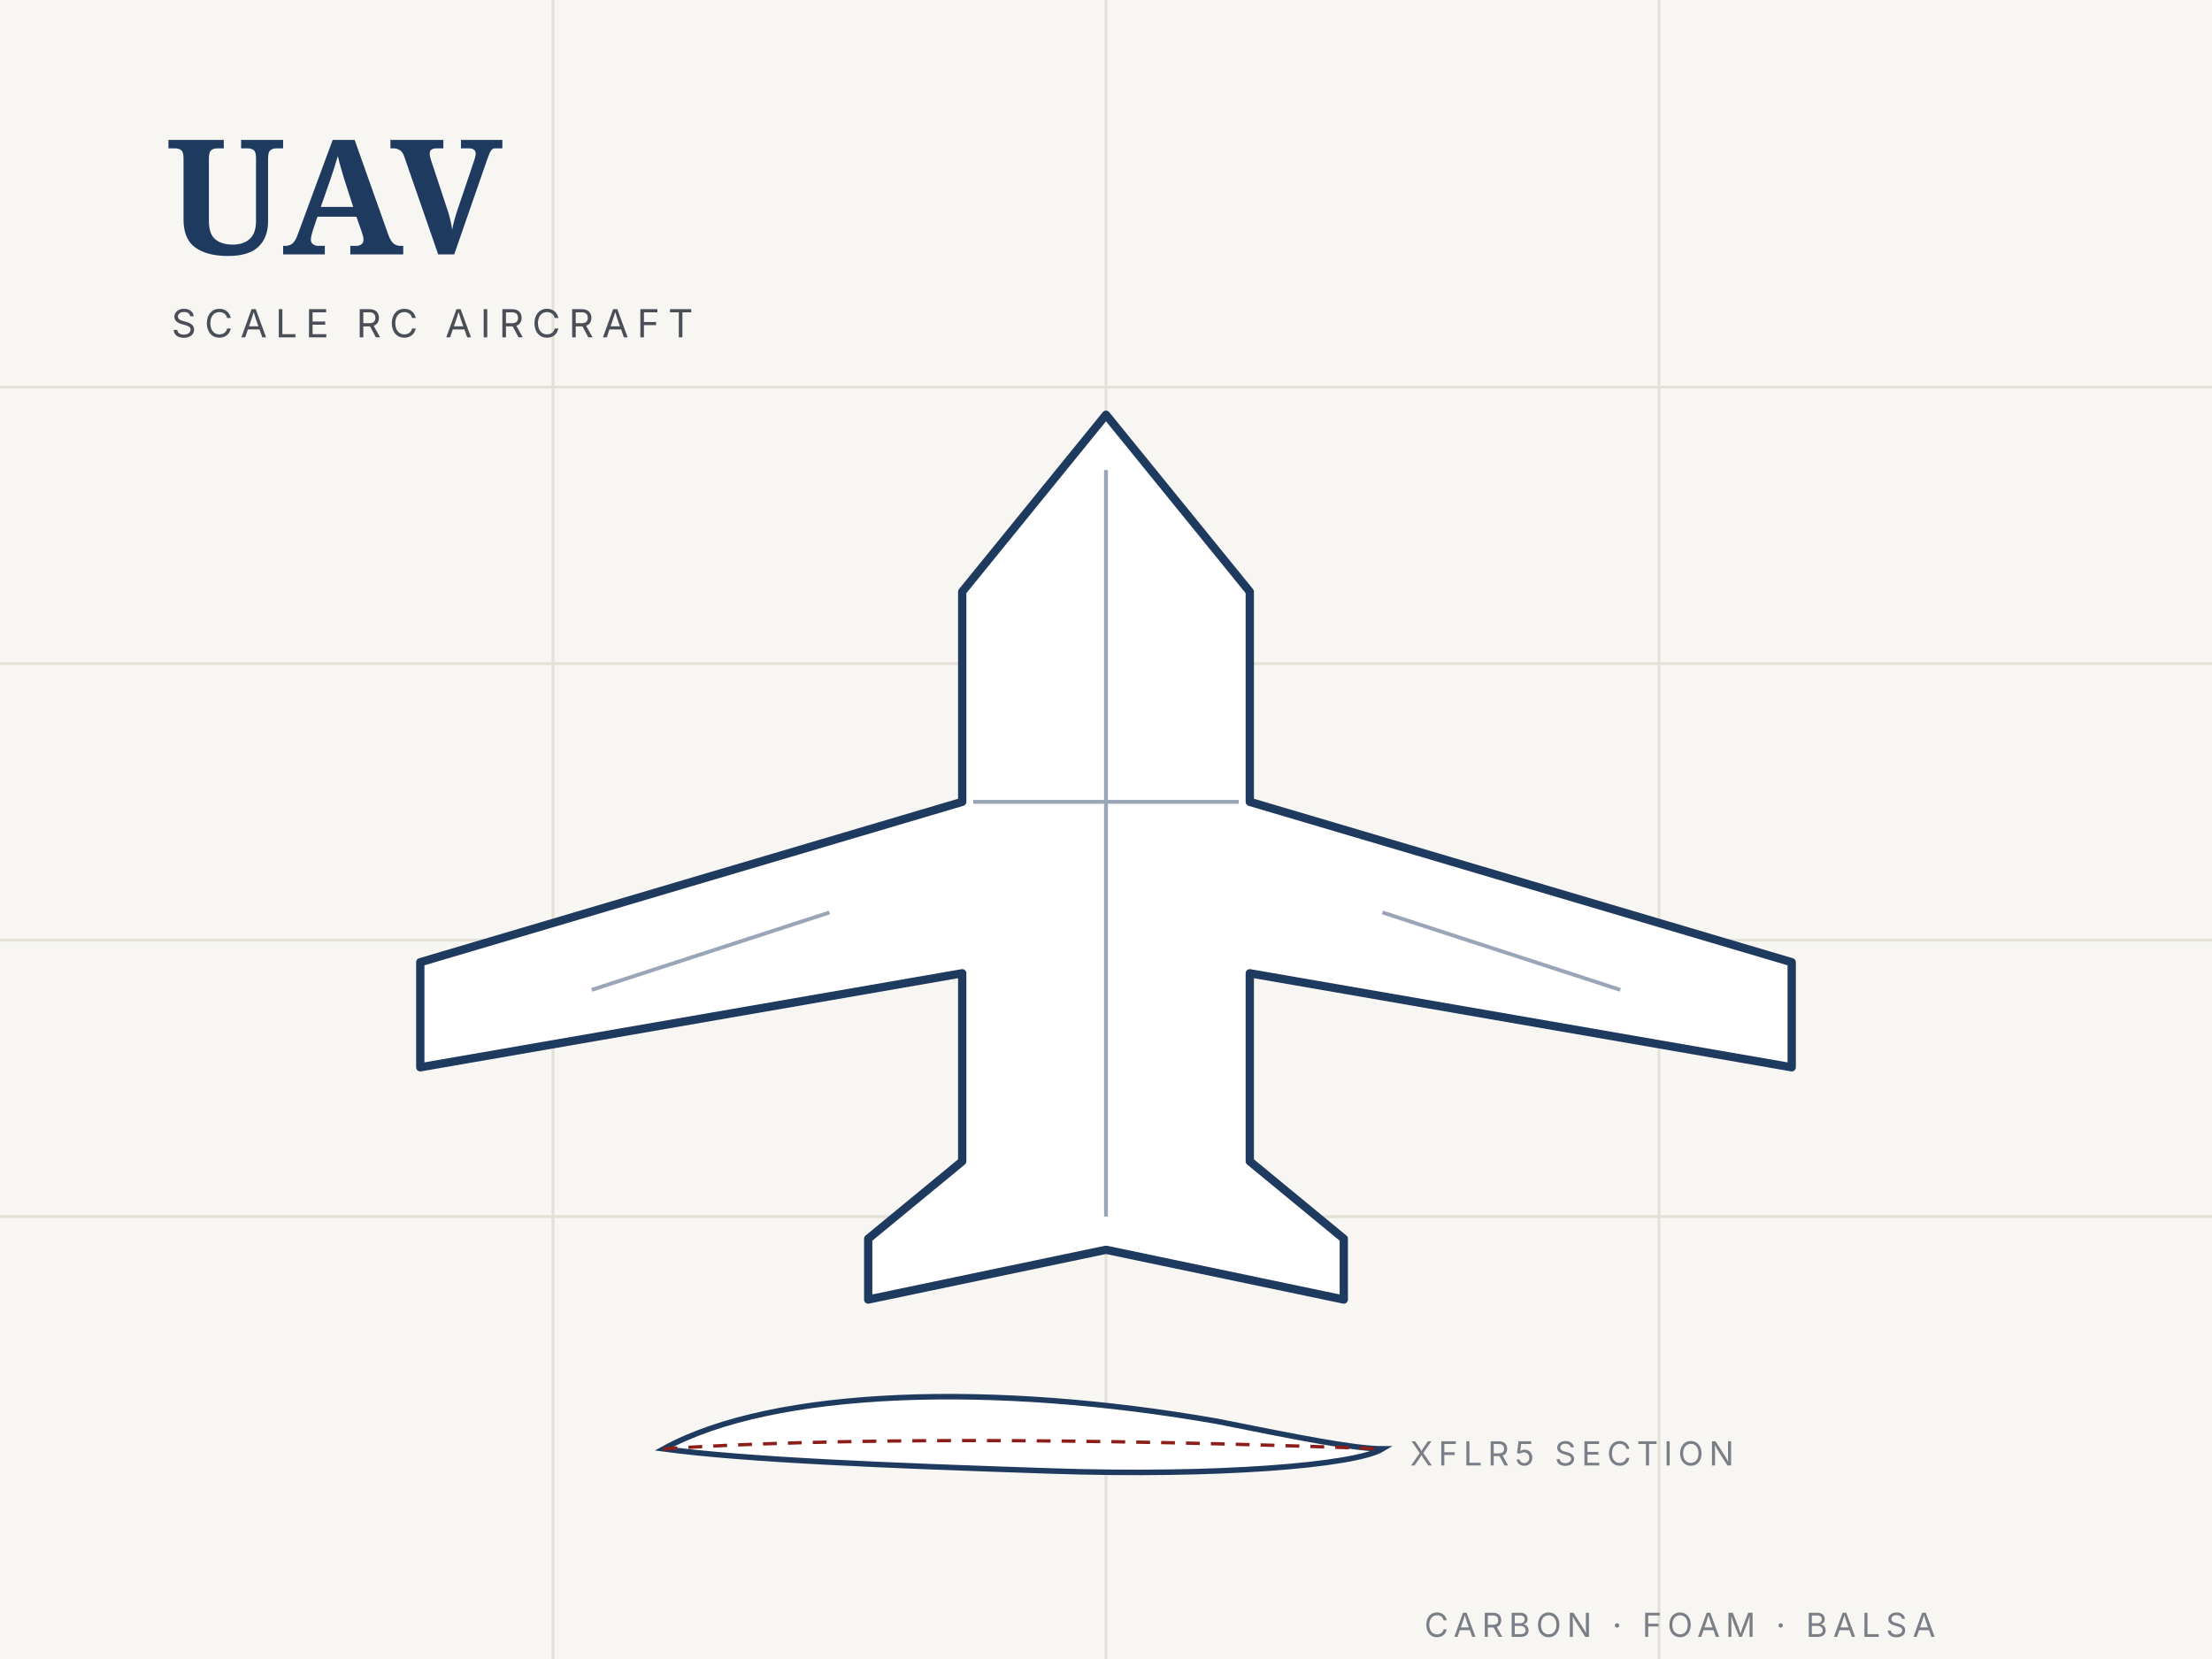
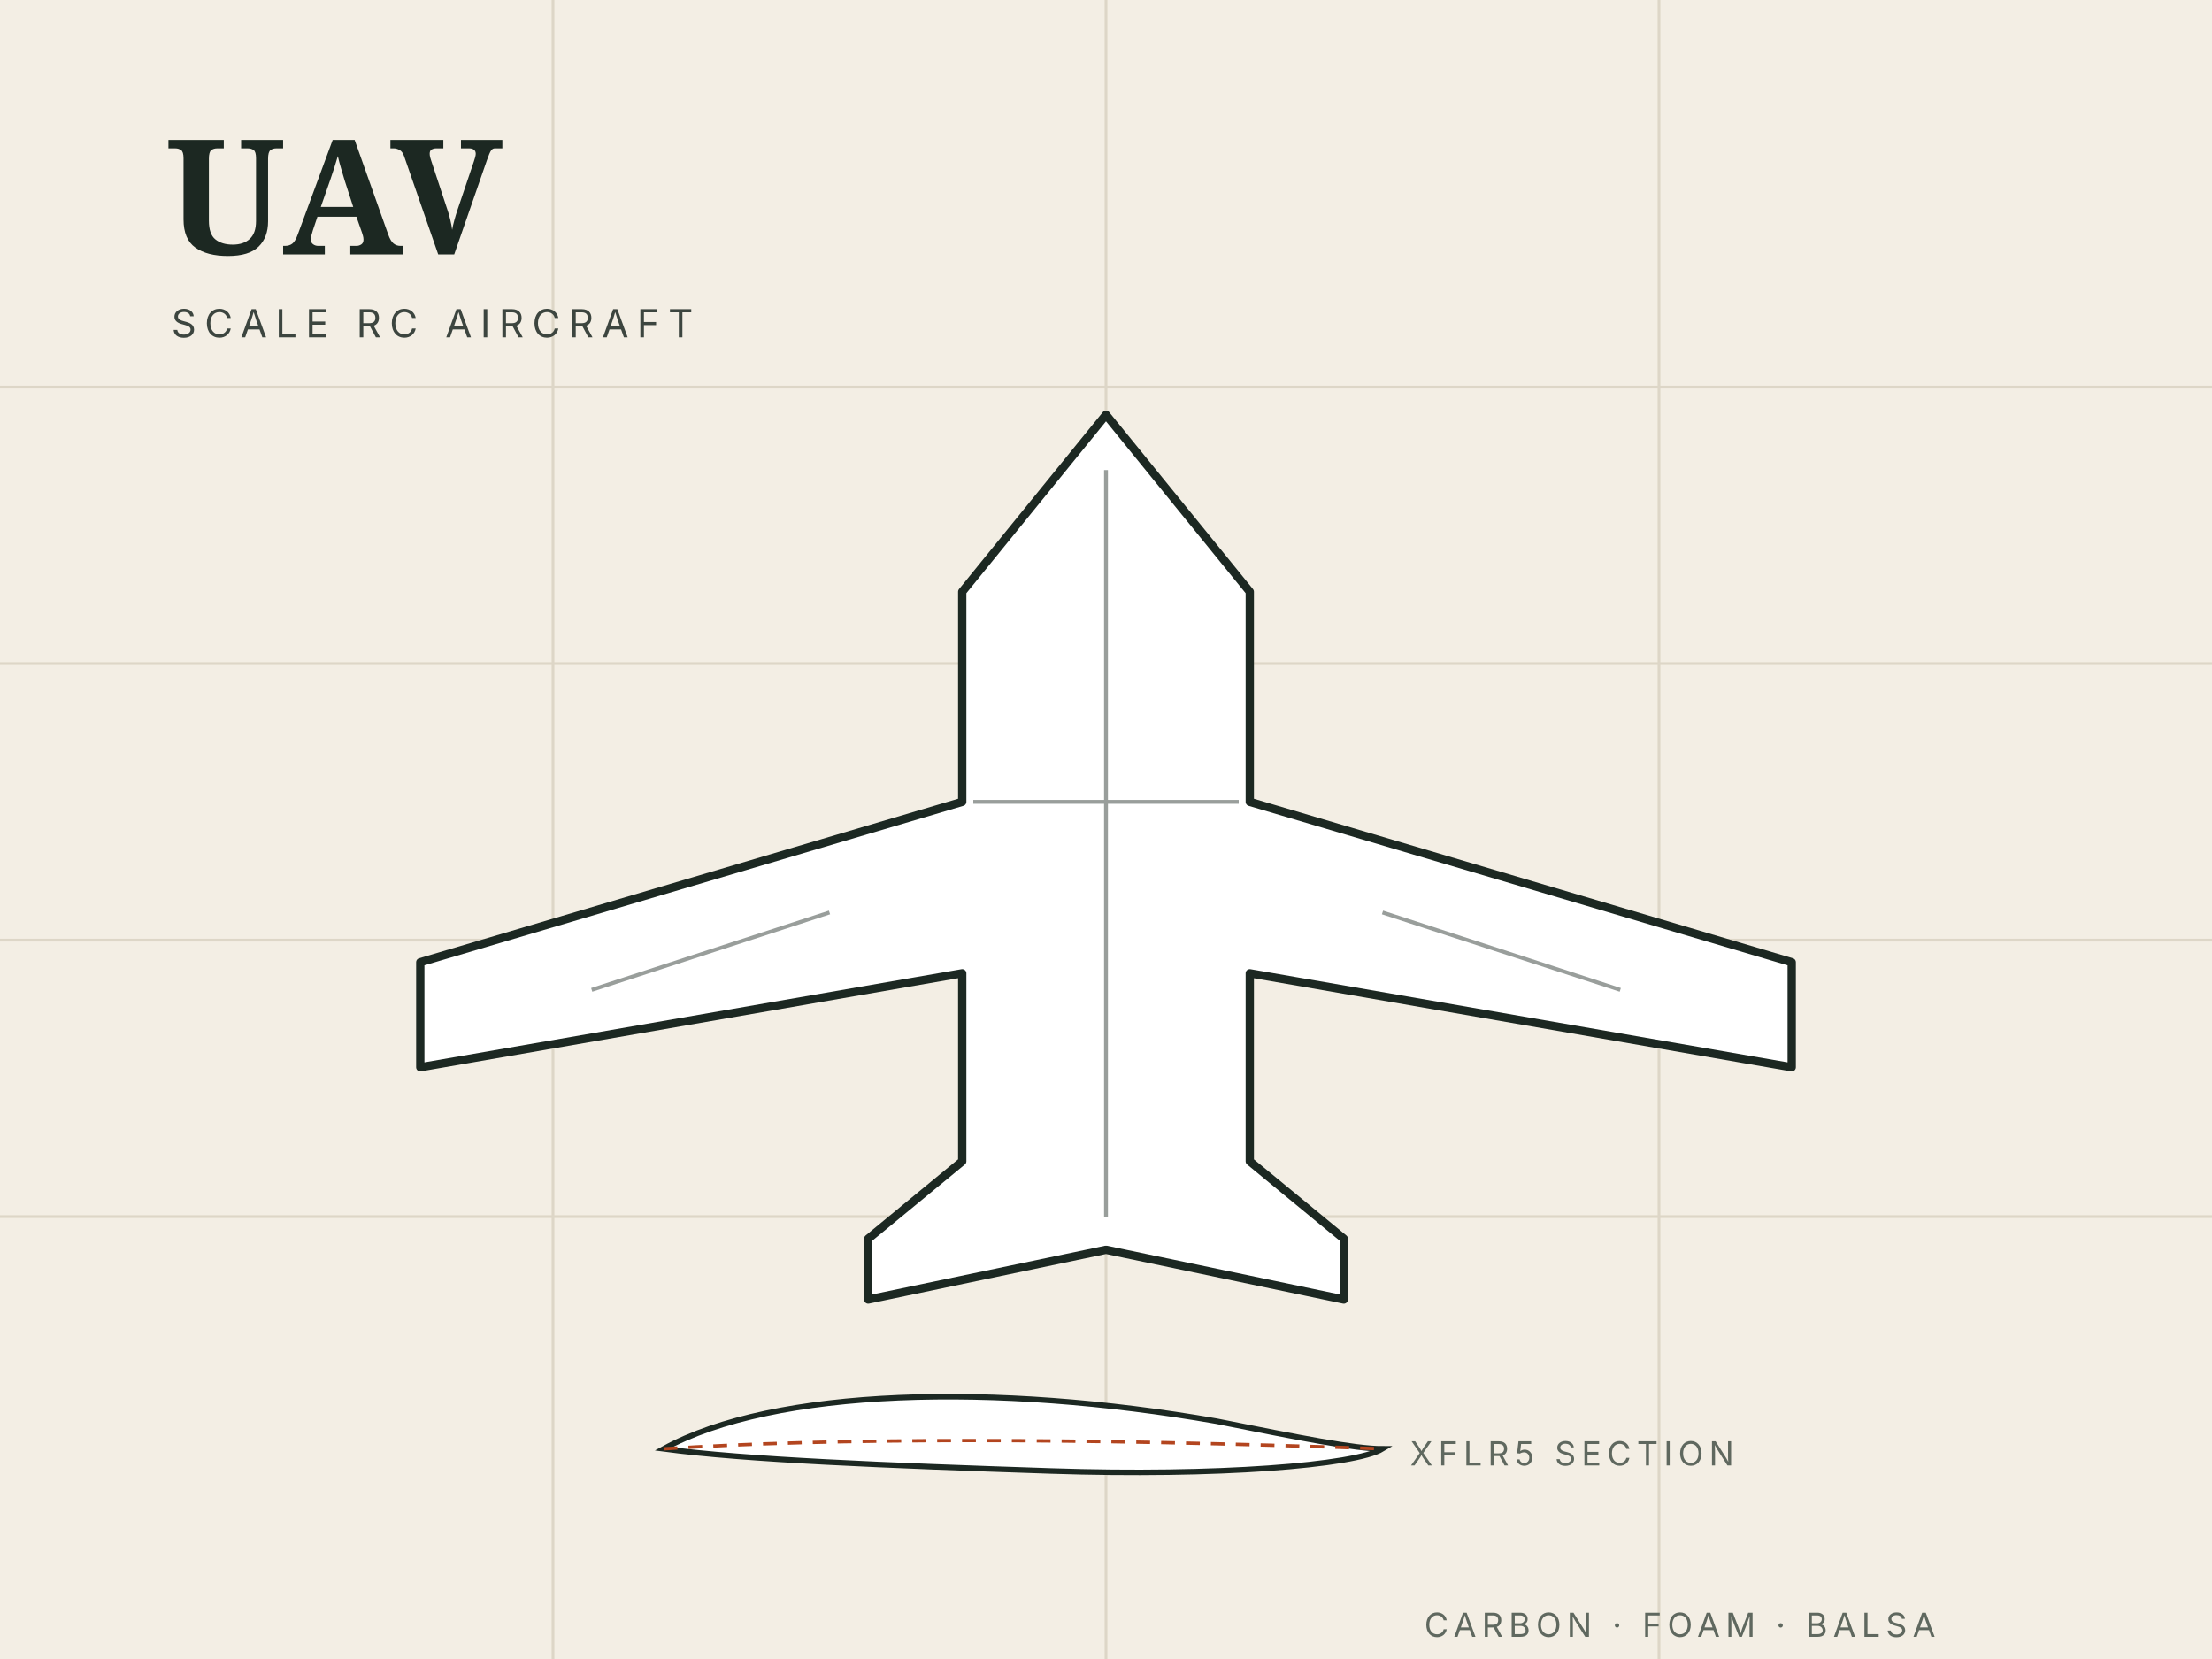
<svg xmlns="http://www.w3.org/2000/svg" viewBox="0 0 800 600" role="img" aria-label="Plan-view schematic of a scale RC aircraft and an airfoil section">
-   <rect width="800" height="600" fill="#f7f6f2" />
-   <g stroke="#e3e0d8" stroke-width="1">
+   <rect width="800" height="600" fill="#f3eee4" />
+   <g stroke="#ddd6c7" stroke-width="1">
    <path d="M0 140 H800 M0 240 H800 M0 340 H800 M0 440 H800" />
    <path d="M200 0 V600 M400 0 V600 M600 0 V600" />
  </g>
-   <g fill="#ffffff" stroke="#1f3a5f" stroke-width="3" stroke-linejoin="round">
+   <g fill="#ffffff" stroke="#1c2822" stroke-width="3" stroke-linejoin="round">
    <path d="M400 150 L452 214 L452 290 L648 348 L648 386 L452 352 L452 420 L486 448 L486 470 L400 452 L314 470 L314 448 L348 420 L348 352 L152 386 L152 348 L348 290 L348 214 Z" />
  </g>
-   <g fill="none" stroke="#1f3a5f" stroke-width="1.4" opacity="0.45">
+   <g fill="none" stroke="#1c2822" stroke-width="1.4" opacity="0.45">
    <path d="M400 170 V440 M352 290 H448" />
    <path d="M214 358 L300 330 M586 358 L500 330" />
  </g>
  <g transform="translate(240 500)">
-     <path d="M0 24 C 40 2, 120 0, 200 14 C 230 20, 250 24, 260 24 C 250 30, 200 34, 140 32 C 80 30, 30 28, 0 24 Z" fill="#ffffff" stroke="#1f3a5f" stroke-width="2" />
-     <path d="M0 24 C 60 20, 150 20, 260 24" fill="none" stroke="#8c1d18" stroke-width="1.2" stroke-dasharray="5 4" />
-     <text x="270" y="30" font-family="Inter, Arial, sans-serif" font-size="12" letter-spacing="2" fill="#7a7f87">XFLR5 SECTION</text>
+     <path d="M0 24 C 40 2, 120 0, 200 14 C 230 20, 250 24, 260 24 C 250 30, 200 34, 140 32 C 80 30, 30 28, 0 24 Z" fill="#ffffff" stroke="#1c2822" stroke-width="2" />
+     <path d="M0 24 C 60 20, 150 20, 260 24" fill="none" stroke="#b3451f" stroke-width="1.2" stroke-dasharray="5 4" />
+     <text x="270" y="30" font-family="Inter, Arial, sans-serif" font-size="12" letter-spacing="2" fill="#5f685f">XFLR5 SECTION</text>
  </g>
-   <text x="60" y="92" font-family="'Source Serif 4', Georgia, serif" font-size="58" font-weight="600" fill="#1f3a5f">UAV</text>
-   <text x="62" y="122" font-family="Inter, Arial, sans-serif" font-size="14" letter-spacing="3" fill="#4a4f57">SCALE RC AIRCRAFT</text>
-   <text x="700" y="592" text-anchor="end" font-family="Inter, Arial, sans-serif" font-size="12" letter-spacing="2" fill="#7a7f87">CARBON · FOAM · BALSA</text>
+   <text x="60" y="92" font-family="'Source Serif 4', Georgia, serif" font-size="58" font-weight="600" fill="#1c2822">UAV</text>
+   <text x="62" y="122" font-family="Inter, Arial, sans-serif" font-size="14" letter-spacing="3" fill="#3c453f">SCALE RC AIRCRAFT</text>
+   <text x="700" y="592" text-anchor="end" font-family="Inter, Arial, sans-serif" font-size="12" letter-spacing="2" fill="#5f685f">CARBON · FOAM · BALSA</text>
</svg>
